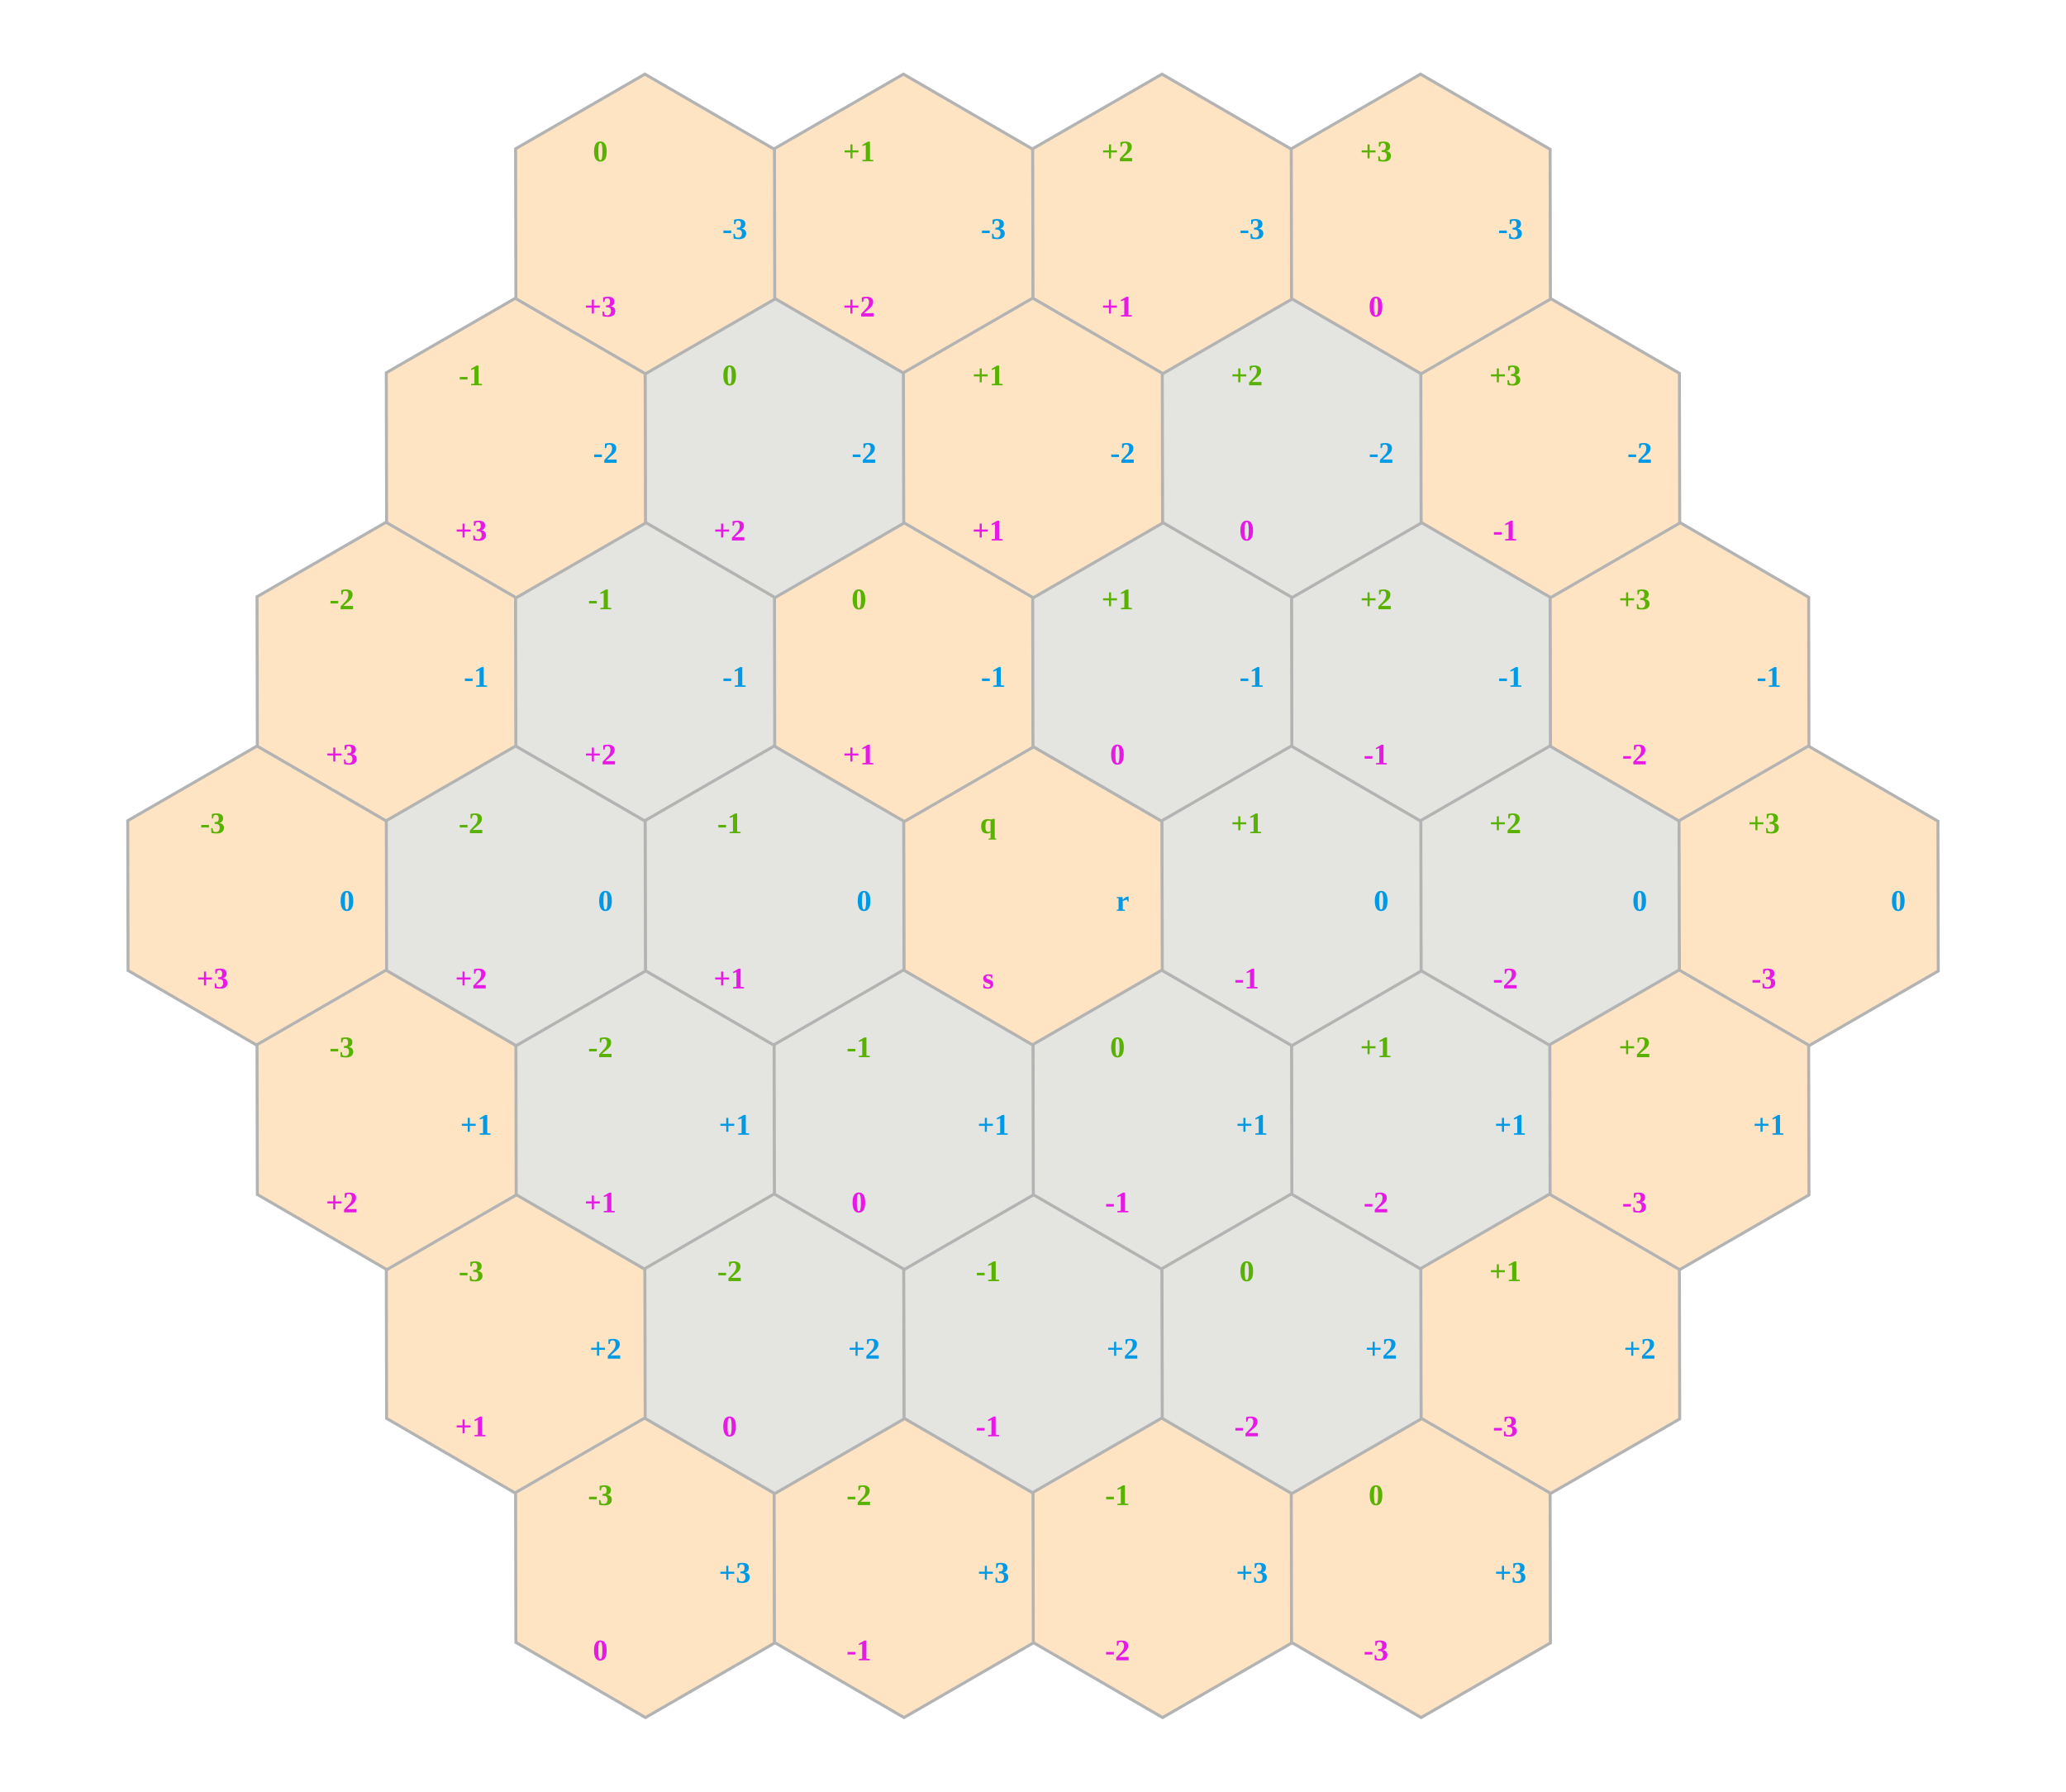
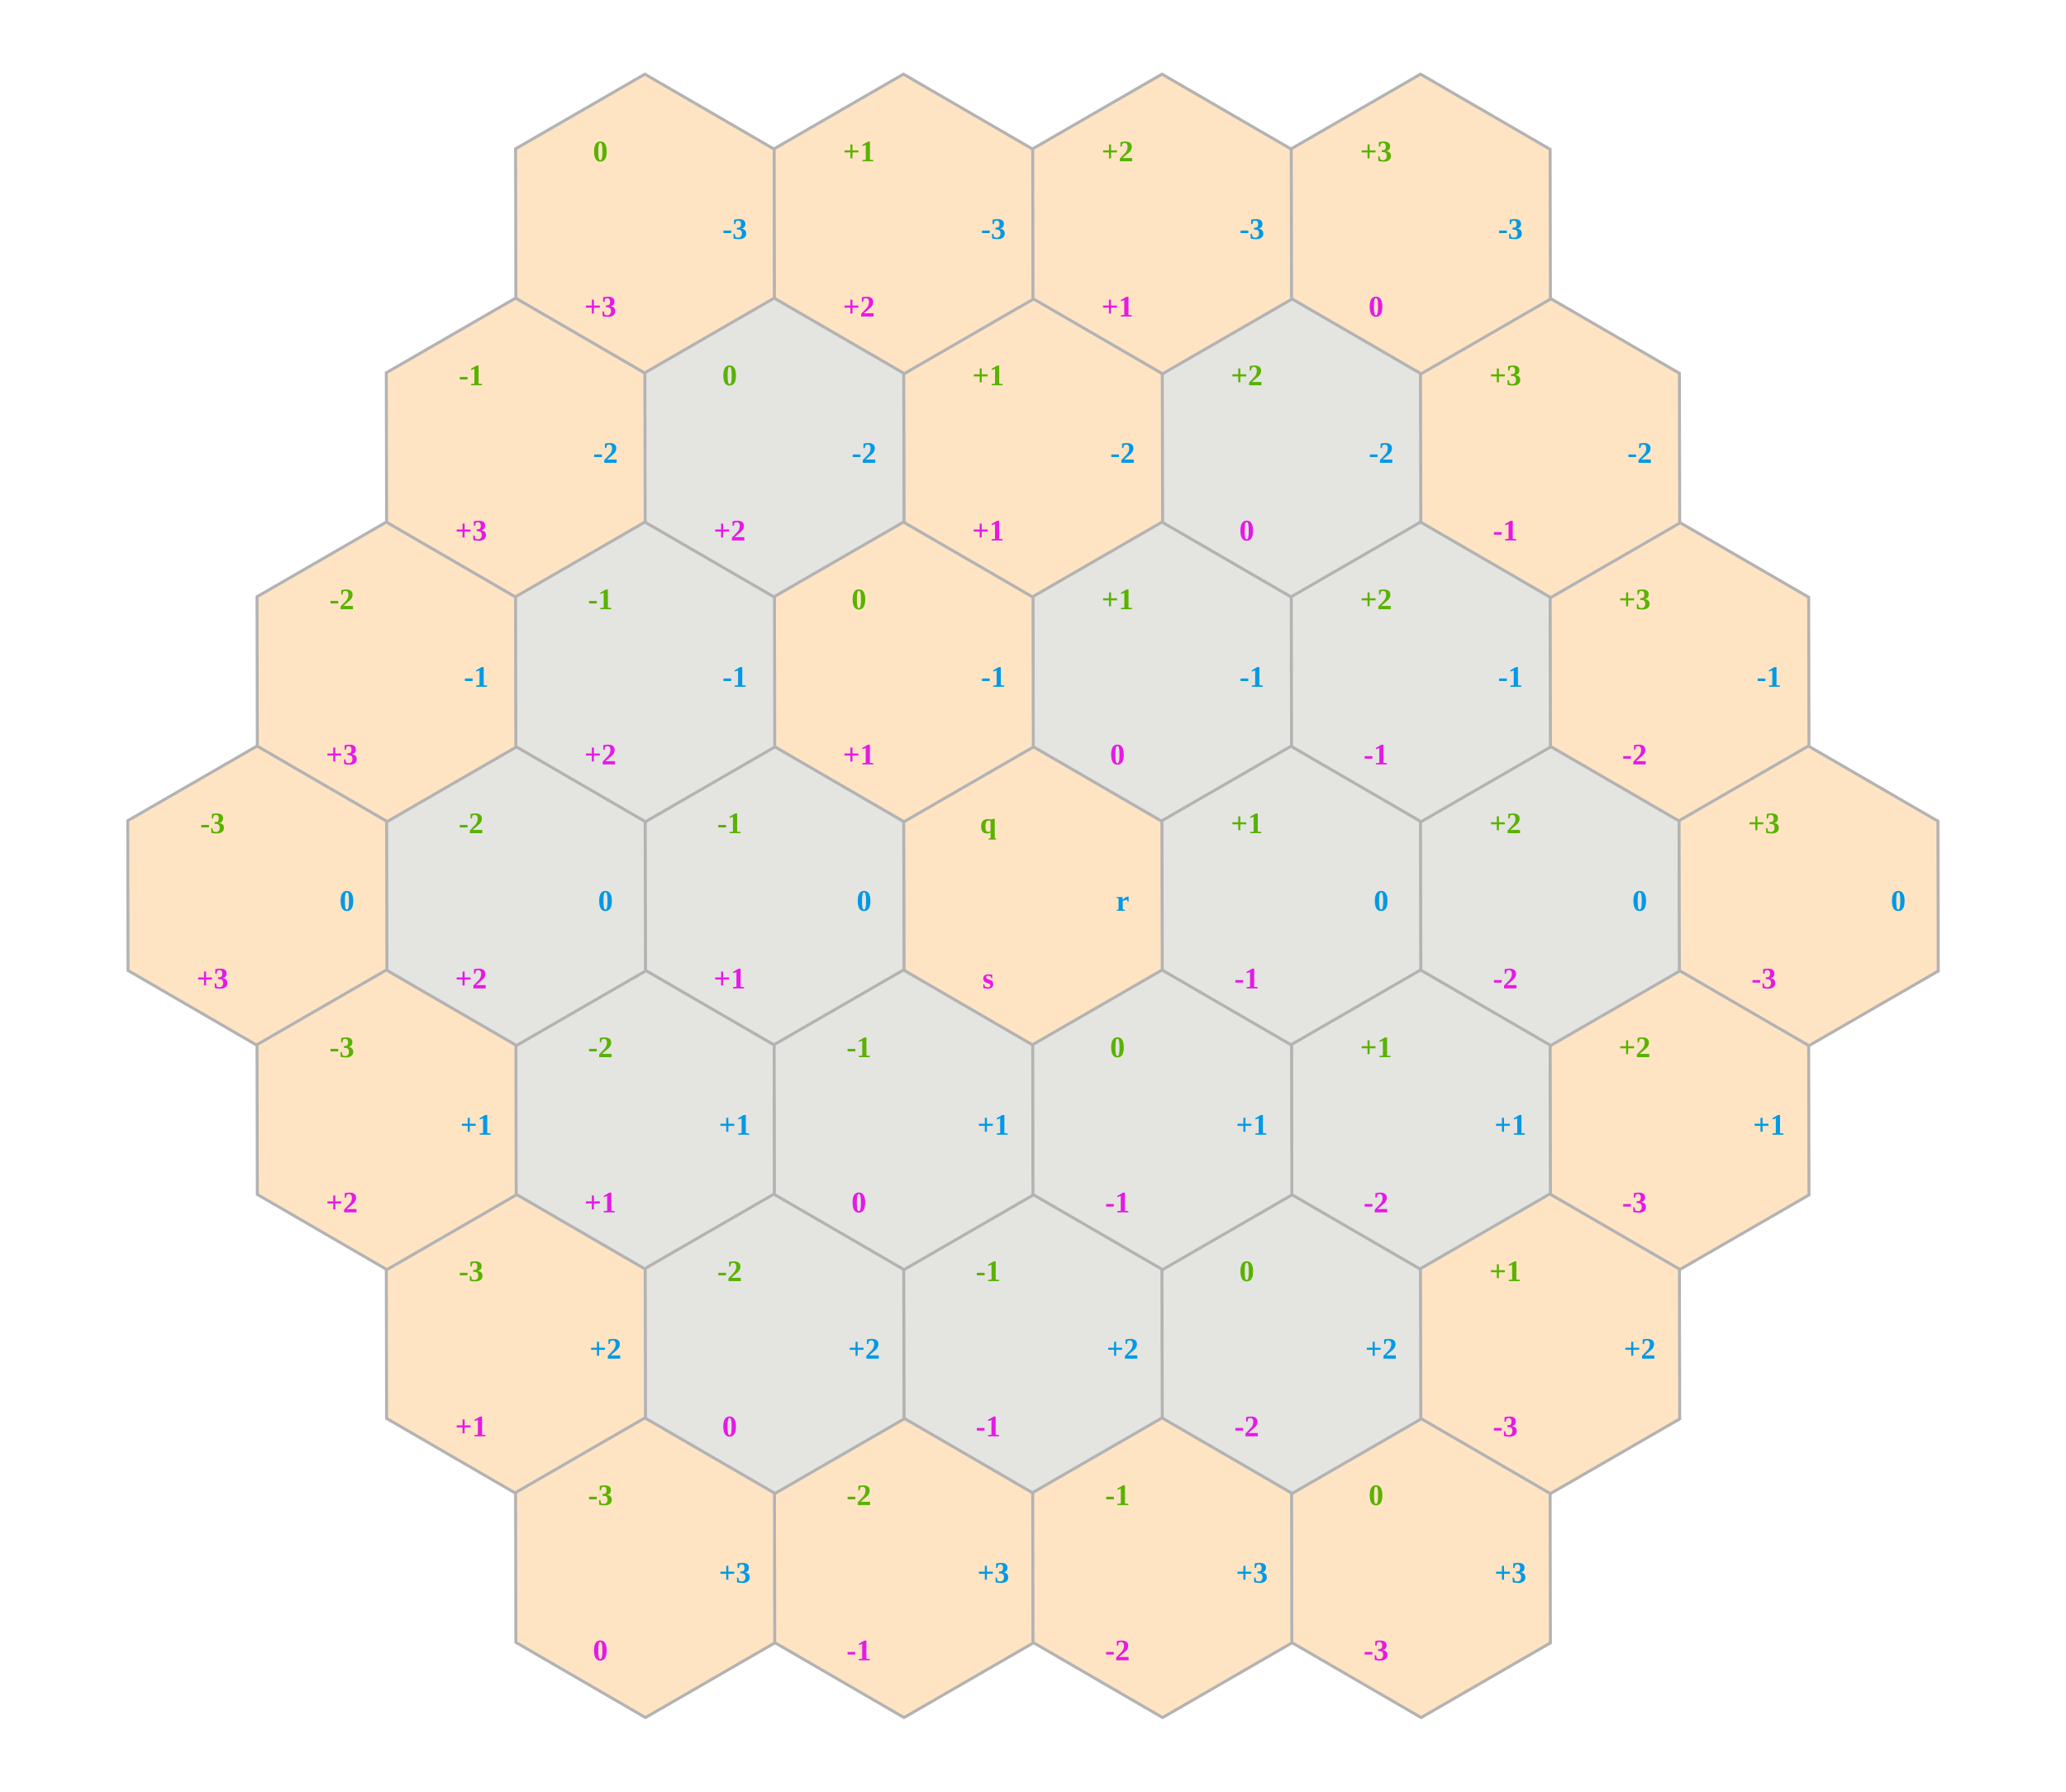
<svg xmlns="http://www.w3.org/2000/svg" version="1.1" viewBox="-692 -600 1384 1200" width="1384" height="1200" preserveAspectRatio="xMidYMin meet">
  <style>
    svg {
        stroke-width: 2px;
        stroke: #b3b3b3ff;
        fill: #e4e4e1ff;
        background-color: #ffffffff;
    }
    text {
        font-weight: bold;
        stroke: none;
        fill: black;
        text-anchor: middle;
        font-size: 20px;
    }
    .q {
        fill: #59b201ff;
    }
    .r {
        fill: #0099e5ff;
    }
    .s {
        fill: #e619e5ff;
    }
    .style-1 {
        fill: #ffe4c4ff;
    }
</style>
-   <g class="style-1" transform="translate(433.0127,-150),rotate(-30)">
-     <polygon points="100,0 50,-87 -50,-87 -100,-0 -50,87 50,87">
-     </polygon>
-     <text transform="rotate(-90) translate(60, 0) rotate(90) rotate(30) translate(0,10)" class="q">+3</text>
-     <text transform="rotate(-90) translate(-30, 52) rotate(90) rotate(30) translate(0,10)" class="r">-1</text>
-     <text transform="rotate(-90) translate(-30, -52) rotate(90) rotate(30) translate(0,10)" class="s">-2</text>
-   </g>
-   <g class="style-1" transform="translate(-433.0127,-150),rotate(-30)">
-     <polygon points="100,0 50,-87 -50,-87 -100,-0 -50,87 50,87">
-     </polygon>
-     <text transform="rotate(-90) translate(60, 0) rotate(90) rotate(30) translate(0,10)" class="q">-2</text>
-     <text transform="rotate(-90) translate(-30, 52) rotate(90) rotate(30) translate(0,10)" class="r">-1</text>
-     <text transform="rotate(-90) translate(-30, -52) rotate(90) rotate(30) translate(0,10)" class="s">+3</text>
-   </g>
-   <g class="style-1" transform="translate(-346.4102,300),rotate(-30)">
-     <polygon points="100,0 50,-87 -50,-87 -100,-0 -50,87 50,87">
-     </polygon>
-     <text transform="rotate(-90) translate(60, 0) rotate(90) rotate(30) translate(0,10)" class="q">-3</text>
-     <text transform="rotate(-90) translate(-30, 52) rotate(90) rotate(30) translate(0,10)" class="r">+2</text>
-     <text transform="rotate(-90) translate(-30, -52) rotate(90) rotate(30) translate(0,10)" class="s">+1</text>
-   </g>
-   <g transform="translate(0,300),rotate(-30)">
-     <polygon points="100,0 50,-87 -50,-87 -100,-0 -50,87 50,87">
-     </polygon>
-     <text transform="rotate(-90) translate(60, 0) rotate(90) rotate(30) translate(0,10)" class="q">-1</text>
-     <text transform="rotate(-90) translate(-30, 52) rotate(90) rotate(30) translate(0,10)" class="r">+2</text>
-     <text transform="rotate(-90) translate(-30, -52) rotate(90) rotate(30) translate(0,10)" class="s">-1</text>
-   </g>
-   <g class="style-1" transform="translate(346.4102,-300),rotate(-30)">
-     <polygon points="100,0 50,-87 -50,-87 -100,-0 -50,87 50,87">
-     </polygon>
-     <text transform="rotate(-90) translate(60, 0) rotate(90) rotate(30) translate(0,10)" class="q">+3</text>
-     <text transform="rotate(-90) translate(-30, 52) rotate(90) rotate(30) translate(0,10)" class="r">-2</text>
-     <text transform="rotate(-90) translate(-30, -52) rotate(90) rotate(30) translate(0,10)" class="s">-1</text>
+   <g transform="translate(173.2051,-300),rotate(-30)">
+     <polygon points="100,0 50,-87 -50,-87 -100,-0 -50,87 50,87">
+     </polygon>
+     <text transform="rotate(-90) translate(60, 0) rotate(90) rotate(30) translate(0,10)" class="q">+2</text>
+     <text transform="rotate(-90) translate(-30, 52) rotate(90) rotate(30) translate(0,10)" class="r">-2</text>
+     <text transform="rotate(-90) translate(-30, -52) rotate(90) rotate(30) translate(0,10)" class="s">0</text>
+   </g>
+   <g class="style-1" transform="translate(259.8076,450),rotate(-30)">
+     <polygon points="100,0 50,-87 -50,-87 -100,-0 -50,87 50,87">
+     </polygon>
+     <text transform="rotate(-90) translate(60, 0) rotate(90) rotate(30) translate(0,10)" class="q">0</text>
+     <text transform="rotate(-90) translate(-30, 52) rotate(90) rotate(30) translate(0,10)" class="r">+3</text>
+     <text transform="rotate(-90) translate(-30, -52) rotate(90) rotate(30) translate(0,10)" class="s">-3</text>
  </g>
  <g class="style-1" transform="translate(0,0),rotate(-30)">
    <polygon points="100,0 50,-87 -50,-87 -100,-0 -50,87 50,87">
    </polygon>
    <text transform="rotate(-90) translate(60, 0) rotate(90) rotate(30) translate(0,10)" class="q">q</text>
    <text transform="rotate(-90) translate(-30, 52) rotate(90) rotate(30) translate(0,10)" class="r">r</text>
    <text transform="rotate(-90) translate(-30, -52) rotate(90) rotate(30) translate(0,10)" class="s">s</text>
  </g>
+   <g class="style-1" transform="translate(433.0127,150),rotate(-30)">
+     <polygon points="100,0 50,-87 -50,-87 -100,-0 -50,87 50,87">
+     </polygon>
+     <text transform="rotate(-90) translate(60, 0) rotate(90) rotate(30) translate(0,10)" class="q">+2</text>
+     <text transform="rotate(-90) translate(-30, 52) rotate(90) rotate(30) translate(0,10)" class="r">+1</text>
+     <text transform="rotate(-90) translate(-30, -52) rotate(90) rotate(30) translate(0,10)" class="s">-3</text>
+   </g>
+   <g class="style-1" transform="translate(0,-300),rotate(-30)">
+     <polygon points="100,0 50,-87 -50,-87 -100,-0 -50,87 50,87">
+     </polygon>
+     <text transform="rotate(-90) translate(60, 0) rotate(90) rotate(30) translate(0,10)" class="q">+1</text>
+     <text transform="rotate(-90) translate(-30, 52) rotate(90) rotate(30) translate(0,10)" class="r">-2</text>
+     <text transform="rotate(-90) translate(-30, -52) rotate(90) rotate(30) translate(0,10)" class="s">+1</text>
+   </g>
+   <g class="style-1" transform="translate(-259.8076,-450),rotate(-30)">
+     <polygon points="100,0 50,-87 -50,-87 -100,-0 -50,87 50,87">
+     </polygon>
+     <text transform="rotate(-90) translate(60, 0) rotate(90) rotate(30) translate(0,10)" class="q">0</text>
+     <text transform="rotate(-90) translate(-30, 52) rotate(90) rotate(30) translate(0,10)" class="r">-3</text>
+     <text transform="rotate(-90) translate(-30, -52) rotate(90) rotate(30) translate(0,10)" class="s">+3</text>
+   </g>
  <g class="style-1" transform="translate(-86.60254,-450),rotate(-30)">
    <polygon points="100,0 50,-87 -50,-87 -100,-0 -50,87 50,87">
    </polygon>
    <text transform="rotate(-90) translate(60, 0) rotate(90) rotate(30) translate(0,10)" class="q">+1</text>
    <text transform="rotate(-90) translate(-30, 52) rotate(90) rotate(30) translate(0,10)" class="r">-3</text>
    <text transform="rotate(-90) translate(-30, -52) rotate(90) rotate(30) translate(0,10)" class="s">+2</text>
  </g>
+   <g transform="translate(-173.2051,0),rotate(-30)">
+     <polygon points="100,0 50,-87 -50,-87 -100,-0 -50,87 50,87">
+     </polygon>
+     <text transform="rotate(-90) translate(60, 0) rotate(90) rotate(30) translate(0,10)" class="q">-1</text>
+     <text transform="rotate(-90) translate(-30, 52) rotate(90) rotate(30) translate(0,10)" class="r">0</text>
+     <text transform="rotate(-90) translate(-30, -52) rotate(90) rotate(30) translate(0,10)" class="s">+1</text>
+   </g>
+   <g class="style-1" transform="translate(86.60254,-450),rotate(-30)">
+     <polygon points="100,0 50,-87 -50,-87 -100,-0 -50,87 50,87">
+     </polygon>
+     <text transform="rotate(-90) translate(60, 0) rotate(90) rotate(30) translate(0,10)" class="q">+2</text>
+     <text transform="rotate(-90) translate(-30, 52) rotate(90) rotate(30) translate(0,10)" class="r">-3</text>
+     <text transform="rotate(-90) translate(-30, -52) rotate(90) rotate(30) translate(0,10)" class="s">+1</text>
+   </g>
+   <g transform="translate(86.60254,-150),rotate(-30)">
+     <polygon points="100,0 50,-87 -50,-87 -100,-0 -50,87 50,87">
+     </polygon>
+     <text transform="rotate(-90) translate(60, 0) rotate(90) rotate(30) translate(0,10)" class="q">+1</text>
+     <text transform="rotate(-90) translate(-30, 52) rotate(90) rotate(30) translate(0,10)" class="r">-1</text>
+     <text transform="rotate(-90) translate(-30, -52) rotate(90) rotate(30) translate(0,10)" class="s">0</text>
+   </g>
+   <g class="style-1" transform="translate(433.0127,-150),rotate(-30)">
+     <polygon points="100,0 50,-87 -50,-87 -100,-0 -50,87 50,87">
+     </polygon>
+     <text transform="rotate(-90) translate(60, 0) rotate(90) rotate(30) translate(0,10)" class="q">+3</text>
+     <text transform="rotate(-90) translate(-30, 52) rotate(90) rotate(30) translate(0,10)" class="r">-1</text>
+     <text transform="rotate(-90) translate(-30, -52) rotate(90) rotate(30) translate(0,10)" class="s">-2</text>
+   </g>
+   <g transform="translate(173.2051,0),rotate(-30)">
+     <polygon points="100,0 50,-87 -50,-87 -100,-0 -50,87 50,87">
+     </polygon>
+     <text transform="rotate(-90) translate(60, 0) rotate(90) rotate(30) translate(0,10)" class="q">+1</text>
+     <text transform="rotate(-90) translate(-30, 52) rotate(90) rotate(30) translate(0,10)" class="r">0</text>
+     <text transform="rotate(-90) translate(-30, -52) rotate(90) rotate(30) translate(0,10)" class="s">-1</text>
+   </g>
+   <g transform="translate(-259.8076,150),rotate(-30)">
+     <polygon points="100,0 50,-87 -50,-87 -100,-0 -50,87 50,87">
+     </polygon>
+     <text transform="rotate(-90) translate(60, 0) rotate(90) rotate(30) translate(0,10)" class="q">-2</text>
+     <text transform="rotate(-90) translate(-30, 52) rotate(90) rotate(30) translate(0,10)" class="r">+1</text>
+     <text transform="rotate(-90) translate(-30, -52) rotate(90) rotate(30) translate(0,10)" class="s">+1</text>
+   </g>
+   <g transform="translate(0,300),rotate(-30)">
+     <polygon points="100,0 50,-87 -50,-87 -100,-0 -50,87 50,87">
+     </polygon>
+     <text transform="rotate(-90) translate(60, 0) rotate(90) rotate(30) translate(0,10)" class="q">-1</text>
+     <text transform="rotate(-90) translate(-30, 52) rotate(90) rotate(30) translate(0,10)" class="r">+2</text>
+     <text transform="rotate(-90) translate(-30, -52) rotate(90) rotate(30) translate(0,10)" class="s">-1</text>
+   </g>
+   <g class="style-1" transform="translate(346.4102,-300),rotate(-30)">
+     <polygon points="100,0 50,-87 -50,-87 -100,-0 -50,87 50,87">
+     </polygon>
+     <text transform="rotate(-90) translate(60, 0) rotate(90) rotate(30) translate(0,10)" class="q">+3</text>
+     <text transform="rotate(-90) translate(-30, 52) rotate(90) rotate(30) translate(0,10)" class="r">-2</text>
+     <text transform="rotate(-90) translate(-30, -52) rotate(90) rotate(30) translate(0,10)" class="s">-1</text>
+   </g>
+   <g class="style-1" transform="translate(-346.4102,-300),rotate(-30)">
+     <polygon points="100,0 50,-87 -50,-87 -100,-0 -50,87 50,87">
+     </polygon>
+     <text transform="rotate(-90) translate(60, 0) rotate(90) rotate(30) translate(0,10)" class="q">-1</text>
+     <text transform="rotate(-90) translate(-30, 52) rotate(90) rotate(30) translate(0,10)" class="r">-2</text>
+     <text transform="rotate(-90) translate(-30, -52) rotate(90) rotate(30) translate(0,10)" class="s">+3</text>
+   </g>
+   <g class="style-1" transform="translate(-86.60254,450),rotate(-30)">
+     <polygon points="100,0 50,-87 -50,-87 -100,-0 -50,87 50,87">
+     </polygon>
+     <text transform="rotate(-90) translate(60, 0) rotate(90) rotate(30) translate(0,10)" class="q">-2</text>
+     <text transform="rotate(-90) translate(-30, 52) rotate(90) rotate(30) translate(0,10)" class="r">+3</text>
+     <text transform="rotate(-90) translate(-30, -52) rotate(90) rotate(30) translate(0,10)" class="s">-1</text>
+   </g>
+   <g transform="translate(346.4102,0),rotate(-30)">
+     <polygon points="100,0 50,-87 -50,-87 -100,-0 -50,87 50,87">
+     </polygon>
+     <text transform="rotate(-90) translate(60, 0) rotate(90) rotate(30) translate(0,10)" class="q">+2</text>
+     <text transform="rotate(-90) translate(-30, 52) rotate(90) rotate(30) translate(0,10)" class="r">0</text>
+     <text transform="rotate(-90) translate(-30, -52) rotate(90) rotate(30) translate(0,10)" class="s">-2</text>
+   </g>
+   <g transform="translate(-346.4102,0),rotate(-30)">
+     <polygon points="100,0 50,-87 -50,-87 -100,-0 -50,87 50,87">
+     </polygon>
+     <text transform="rotate(-90) translate(60, 0) rotate(90) rotate(30) translate(0,10)" class="q">-2</text>
+     <text transform="rotate(-90) translate(-30, 52) rotate(90) rotate(30) translate(0,10)" class="r">0</text>
+     <text transform="rotate(-90) translate(-30, -52) rotate(90) rotate(30) translate(0,10)" class="s">+2</text>
+   </g>
+   <g transform="translate(-173.2051,300),rotate(-30)">
+     <polygon points="100,0 50,-87 -50,-87 -100,-0 -50,87 50,87">
+     </polygon>
+     <text transform="rotate(-90) translate(60, 0) rotate(90) rotate(30) translate(0,10)" class="q">-2</text>
+     <text transform="rotate(-90) translate(-30, 52) rotate(90) rotate(30) translate(0,10)" class="r">+2</text>
+     <text transform="rotate(-90) translate(-30, -52) rotate(90) rotate(30) translate(0,10)" class="s">0</text>
+   </g>
+   <g transform="translate(173.2051,300),rotate(-30)">
+     <polygon points="100,0 50,-87 -50,-87 -100,-0 -50,87 50,87">
+     </polygon>
+     <text transform="rotate(-90) translate(60, 0) rotate(90) rotate(30) translate(0,10)" class="q">0</text>
+     <text transform="rotate(-90) translate(-30, 52) rotate(90) rotate(30) translate(0,10)" class="r">+2</text>
+     <text transform="rotate(-90) translate(-30, -52) rotate(90) rotate(30) translate(0,10)" class="s">-2</text>
+   </g>
+   <g class="style-1" transform="translate(-346.4102,300),rotate(-30)">
+     <polygon points="100,0 50,-87 -50,-87 -100,-0 -50,87 50,87">
+     </polygon>
+     <text transform="rotate(-90) translate(60, 0) rotate(90) rotate(30) translate(0,10)" class="q">-3</text>
+     <text transform="rotate(-90) translate(-30, 52) rotate(90) rotate(30) translate(0,10)" class="r">+2</text>
+     <text transform="rotate(-90) translate(-30, -52) rotate(90) rotate(30) translate(0,10)" class="s">+1</text>
+   </g>
+   <g transform="translate(-173.2051,-300),rotate(-30)">
+     <polygon points="100,0 50,-87 -50,-87 -100,-0 -50,87 50,87">
+     </polygon>
+     <text transform="rotate(-90) translate(60, 0) rotate(90) rotate(30) translate(0,10)" class="q">0</text>
+     <text transform="rotate(-90) translate(-30, 52) rotate(90) rotate(30) translate(0,10)" class="r">-2</text>
+     <text transform="rotate(-90) translate(-30, -52) rotate(90) rotate(30) translate(0,10)" class="s">+2</text>
+   </g>
+   <g transform="translate(259.8076,150),rotate(-30)">
+     <polygon points="100,0 50,-87 -50,-87 -100,-0 -50,87 50,87">
+     </polygon>
+     <text transform="rotate(-90) translate(60, 0) rotate(90) rotate(30) translate(0,10)" class="q">+1</text>
+     <text transform="rotate(-90) translate(-30, 52) rotate(90) rotate(30) translate(0,10)" class="r">+1</text>
+     <text transform="rotate(-90) translate(-30, -52) rotate(90) rotate(30) translate(0,10)" class="s">-2</text>
+   </g>
+   <g class="style-1" transform="translate(-433.0127,-150),rotate(-30)">
+     <polygon points="100,0 50,-87 -50,-87 -100,-0 -50,87 50,87">
+     </polygon>
+     <text transform="rotate(-90) translate(60, 0) rotate(90) rotate(30) translate(0,10)" class="q">-2</text>
+     <text transform="rotate(-90) translate(-30, 52) rotate(90) rotate(30) translate(0,10)" class="r">-1</text>
+     <text transform="rotate(-90) translate(-30, -52) rotate(90) rotate(30) translate(0,10)" class="s">+3</text>
+   </g>
+   <g transform="translate(-86.60254,150),rotate(-30)">
+     <polygon points="100,0 50,-87 -50,-87 -100,-0 -50,87 50,87">
+     </polygon>
+     <text transform="rotate(-90) translate(60, 0) rotate(90) rotate(30) translate(0,10)" class="q">-1</text>
+     <text transform="rotate(-90) translate(-30, 52) rotate(90) rotate(30) translate(0,10)" class="r">+1</text>
+     <text transform="rotate(-90) translate(-30, -52) rotate(90) rotate(30) translate(0,10)" class="s">0</text>
+   </g>
+   <g transform="translate(259.8076,-150),rotate(-30)">
+     <polygon points="100,0 50,-87 -50,-87 -100,-0 -50,87 50,87">
+     </polygon>
+     <text transform="rotate(-90) translate(60, 0) rotate(90) rotate(30) translate(0,10)" class="q">+2</text>
+     <text transform="rotate(-90) translate(-30, 52) rotate(90) rotate(30) translate(0,10)" class="r">-1</text>
+     <text transform="rotate(-90) translate(-30, -52) rotate(90) rotate(30) translate(0,10)" class="s">-1</text>
+   </g>
+   <g class="style-1" transform="translate(-259.8076,450),rotate(-30)">
+     <polygon points="100,0 50,-87 -50,-87 -100,-0 -50,87 50,87">
+     </polygon>
+     <text transform="rotate(-90) translate(60, 0) rotate(90) rotate(30) translate(0,10)" class="q">-3</text>
+     <text transform="rotate(-90) translate(-30, 52) rotate(90) rotate(30) translate(0,10)" class="r">+3</text>
+     <text transform="rotate(-90) translate(-30, -52) rotate(90) rotate(30) translate(0,10)" class="s">0</text>
+   </g>
+   <g class="style-1" transform="translate(-519.6152,0),rotate(-30)">
+     <polygon points="100,0 50,-87 -50,-87 -100,-0 -50,87 50,87">
+     </polygon>
+     <text transform="rotate(-90) translate(60, 0) rotate(90) rotate(30) translate(0,10)" class="q">-3</text>
+     <text transform="rotate(-90) translate(-30, 52) rotate(90) rotate(30) translate(0,10)" class="r">0</text>
+     <text transform="rotate(-90) translate(-30, -52) rotate(90) rotate(30) translate(0,10)" class="s">+3</text>
+   </g>
+   <g transform="translate(86.60254,150),rotate(-30)">
+     <polygon points="100,0 50,-87 -50,-87 -100,-0 -50,87 50,87">
+     </polygon>
+     <text transform="rotate(-90) translate(60, 0) rotate(90) rotate(30) translate(0,10)" class="q">0</text>
+     <text transform="rotate(-90) translate(-30, 52) rotate(90) rotate(30) translate(0,10)" class="r">+1</text>
+     <text transform="rotate(-90) translate(-30, -52) rotate(90) rotate(30) translate(0,10)" class="s">-1</text>
+   </g>
+   <g class="style-1" transform="translate(86.60254,450),rotate(-30)">
+     <polygon points="100,0 50,-87 -50,-87 -100,-0 -50,87 50,87">
+     </polygon>
+     <text transform="rotate(-90) translate(60, 0) rotate(90) rotate(30) translate(0,10)" class="q">-1</text>
+     <text transform="rotate(-90) translate(-30, 52) rotate(90) rotate(30) translate(0,10)" class="r">+3</text>
+     <text transform="rotate(-90) translate(-30, -52) rotate(90) rotate(30) translate(0,10)" class="s">-2</text>
+   </g>
+   <g class="style-1" transform="translate(259.8076,-450),rotate(-30)">
+     <polygon points="100,0 50,-87 -50,-87 -100,-0 -50,87 50,87">
+     </polygon>
+     <text transform="rotate(-90) translate(60, 0) rotate(90) rotate(30) translate(0,10)" class="q">+3</text>
+     <text transform="rotate(-90) translate(-30, 52) rotate(90) rotate(30) translate(0,10)" class="r">-3</text>
+     <text transform="rotate(-90) translate(-30, -52) rotate(90) rotate(30) translate(0,10)" class="s">0</text>
+   </g>
+   <g class="style-1" transform="translate(519.6152,0),rotate(-30)">
+     <polygon points="100,0 50,-87 -50,-87 -100,-0 -50,87 50,87">
+     </polygon>
+     <text transform="rotate(-90) translate(60, 0) rotate(90) rotate(30) translate(0,10)" class="q">+3</text>
+     <text transform="rotate(-90) translate(-30, 52) rotate(90) rotate(30) translate(0,10)" class="r">0</text>
+     <text transform="rotate(-90) translate(-30, -52) rotate(90) rotate(30) translate(0,10)" class="s">-3</text>
+   </g>
+   <g class="style-1" transform="translate(346.4102,300),rotate(-30)">
+     <polygon points="100,0 50,-87 -50,-87 -100,-0 -50,87 50,87">
+     </polygon>
+     <text transform="rotate(-90) translate(60, 0) rotate(90) rotate(30) translate(0,10)" class="q">+1</text>
+     <text transform="rotate(-90) translate(-30, 52) rotate(90) rotate(30) translate(0,10)" class="r">+2</text>
+     <text transform="rotate(-90) translate(-30, -52) rotate(90) rotate(30) translate(0,10)" class="s">-3</text>
+   </g>
  <g class="style-1" transform="translate(-86.60254,-150),rotate(-30)">
    <polygon points="100,0 50,-87 -50,-87 -100,-0 -50,87 50,87">
    </polygon>
    <text transform="rotate(-90) translate(60, 0) rotate(90) rotate(30) translate(0,10)" class="q">0</text>
    <text transform="rotate(-90) translate(-30, 52) rotate(90) rotate(30) translate(0,10)" class="r">-1</text>
    <text transform="rotate(-90) translate(-30, -52) rotate(90) rotate(30) translate(0,10)" class="s">+1</text>
  </g>
-   <g transform="translate(-173.2051,-300),rotate(-30)">
-     <polygon points="100,0 50,-87 -50,-87 -100,-0 -50,87 50,87">
-     </polygon>
-     <text transform="rotate(-90) translate(60, 0) rotate(90) rotate(30) translate(0,10)" class="q">0</text>
-     <text transform="rotate(-90) translate(-30, 52) rotate(90) rotate(30) translate(0,10)" class="r">-2</text>
-     <text transform="rotate(-90) translate(-30, -52) rotate(90) rotate(30) translate(0,10)" class="s">+2</text>
-   </g>
-   <g transform="translate(259.8076,150),rotate(-30)">
-     <polygon points="100,0 50,-87 -50,-87 -100,-0 -50,87 50,87">
-     </polygon>
-     <text transform="rotate(-90) translate(60, 0) rotate(90) rotate(30) translate(0,10)" class="q">+1</text>
-     <text transform="rotate(-90) translate(-30, 52) rotate(90) rotate(30) translate(0,10)" class="r">+1</text>
-     <text transform="rotate(-90) translate(-30, -52) rotate(90) rotate(30) translate(0,10)" class="s">-2</text>
+   <g class="style-1" transform="translate(-433.0127,150),rotate(-30)">
+     <polygon points="100,0 50,-87 -50,-87 -100,-0 -50,87 50,87">
+     </polygon>
+     <text transform="rotate(-90) translate(60, 0) rotate(90) rotate(30) translate(0,10)" class="q">-3</text>
+     <text transform="rotate(-90) translate(-30, 52) rotate(90) rotate(30) translate(0,10)" class="r">+1</text>
+     <text transform="rotate(-90) translate(-30, -52) rotate(90) rotate(30) translate(0,10)" class="s">+2</text>
  </g>
  <g transform="translate(-259.8076,-150),rotate(-30)">
    <polygon points="100,0 50,-87 -50,-87 -100,-0 -50,87 50,87">
    </polygon>
    <text transform="rotate(-90) translate(60, 0) rotate(90) rotate(30) translate(0,10)" class="q">-1</text>
    <text transform="rotate(-90) translate(-30, 52) rotate(90) rotate(30) translate(0,10)" class="r">-1</text>
    <text transform="rotate(-90) translate(-30, -52) rotate(90) rotate(30) translate(0,10)" class="s">+2</text>
  </g>
-   <g class="style-1" transform="translate(346.4102,300),rotate(-30)">
-     <polygon points="100,0 50,-87 -50,-87 -100,-0 -50,87 50,87">
-     </polygon>
-     <text transform="rotate(-90) translate(60, 0) rotate(90) rotate(30) translate(0,10)" class="q">+1</text>
-     <text transform="rotate(-90) translate(-30, 52) rotate(90) rotate(30) translate(0,10)" class="r">+2</text>
-     <text transform="rotate(-90) translate(-30, -52) rotate(90) rotate(30) translate(0,10)" class="s">-3</text>
-   </g>
-   <g transform="translate(259.8076,-150),rotate(-30)">
-     <polygon points="100,0 50,-87 -50,-87 -100,-0 -50,87 50,87">
-     </polygon>
-     <text transform="rotate(-90) translate(60, 0) rotate(90) rotate(30) translate(0,10)" class="q">+2</text>
-     <text transform="rotate(-90) translate(-30, 52) rotate(90) rotate(30) translate(0,10)" class="r">-1</text>
-     <text transform="rotate(-90) translate(-30, -52) rotate(90) rotate(30) translate(0,10)" class="s">-1</text>
-   </g>
-   <g class="style-1" transform="translate(-519.6152,0),rotate(-30)">
-     <polygon points="100,0 50,-87 -50,-87 -100,-0 -50,87 50,87">
-     </polygon>
-     <text transform="rotate(-90) translate(60, 0) rotate(90) rotate(30) translate(0,10)" class="q">-3</text>
-     <text transform="rotate(-90) translate(-30, 52) rotate(90) rotate(30) translate(0,10)" class="r">0</text>
-     <text transform="rotate(-90) translate(-30, -52) rotate(90) rotate(30) translate(0,10)" class="s">+3</text>
-   </g>
-   <g transform="translate(-259.8076,150),rotate(-30)">
-     <polygon points="100,0 50,-87 -50,-87 -100,-0 -50,87 50,87">
-     </polygon>
-     <text transform="rotate(-90) translate(60, 0) rotate(90) rotate(30) translate(0,10)" class="q">-2</text>
-     <text transform="rotate(-90) translate(-30, 52) rotate(90) rotate(30) translate(0,10)" class="r">+1</text>
-     <text transform="rotate(-90) translate(-30, -52) rotate(90) rotate(30) translate(0,10)" class="s">+1</text>
-   </g>
-   <g class="style-1" transform="translate(86.60254,450),rotate(-30)">
-     <polygon points="100,0 50,-87 -50,-87 -100,-0 -50,87 50,87">
-     </polygon>
-     <text transform="rotate(-90) translate(60, 0) rotate(90) rotate(30) translate(0,10)" class="q">-1</text>
-     <text transform="rotate(-90) translate(-30, 52) rotate(90) rotate(30) translate(0,10)" class="r">+3</text>
-     <text transform="rotate(-90) translate(-30, -52) rotate(90) rotate(30) translate(0,10)" class="s">-2</text>
-   </g>
-   <g transform="translate(173.2051,-300),rotate(-30)">
-     <polygon points="100,0 50,-87 -50,-87 -100,-0 -50,87 50,87">
-     </polygon>
-     <text transform="rotate(-90) translate(60, 0) rotate(90) rotate(30) translate(0,10)" class="q">+2</text>
-     <text transform="rotate(-90) translate(-30, 52) rotate(90) rotate(30) translate(0,10)" class="r">-2</text>
-     <text transform="rotate(-90) translate(-30, -52) rotate(90) rotate(30) translate(0,10)" class="s">0</text>
-   </g>
-   <g class="style-1" transform="translate(259.8076,450),rotate(-30)">
-     <polygon points="100,0 50,-87 -50,-87 -100,-0 -50,87 50,87">
-     </polygon>
-     <text transform="rotate(-90) translate(60, 0) rotate(90) rotate(30) translate(0,10)" class="q">0</text>
-     <text transform="rotate(-90) translate(-30, 52) rotate(90) rotate(30) translate(0,10)" class="r">+3</text>
-     <text transform="rotate(-90) translate(-30, -52) rotate(90) rotate(30) translate(0,10)" class="s">-3</text>
-   </g>
-   <g transform="translate(-173.2051,0),rotate(-30)">
-     <polygon points="100,0 50,-87 -50,-87 -100,-0 -50,87 50,87">
-     </polygon>
-     <text transform="rotate(-90) translate(60, 0) rotate(90) rotate(30) translate(0,10)" class="q">-1</text>
-     <text transform="rotate(-90) translate(-30, 52) rotate(90) rotate(30) translate(0,10)" class="r">0</text>
-     <text transform="rotate(-90) translate(-30, -52) rotate(90) rotate(30) translate(0,10)" class="s">+1</text>
-   </g>
-   <g class="style-1" transform="translate(-259.8076,450),rotate(-30)">
-     <polygon points="100,0 50,-87 -50,-87 -100,-0 -50,87 50,87">
-     </polygon>
-     <text transform="rotate(-90) translate(60, 0) rotate(90) rotate(30) translate(0,10)" class="q">-3</text>
-     <text transform="rotate(-90) translate(-30, 52) rotate(90) rotate(30) translate(0,10)" class="r">+3</text>
-     <text transform="rotate(-90) translate(-30, -52) rotate(90) rotate(30) translate(0,10)" class="s">0</text>
-   </g>
-   <g transform="translate(86.60254,-150),rotate(-30)">
-     <polygon points="100,0 50,-87 -50,-87 -100,-0 -50,87 50,87">
-     </polygon>
-     <text transform="rotate(-90) translate(60, 0) rotate(90) rotate(30) translate(0,10)" class="q">+1</text>
-     <text transform="rotate(-90) translate(-30, 52) rotate(90) rotate(30) translate(0,10)" class="r">-1</text>
-     <text transform="rotate(-90) translate(-30, -52) rotate(90) rotate(30) translate(0,10)" class="s">0</text>
-   </g>
-   <g class="style-1" transform="translate(-346.4102,-300),rotate(-30)">
-     <polygon points="100,0 50,-87 -50,-87 -100,-0 -50,87 50,87">
-     </polygon>
-     <text transform="rotate(-90) translate(60, 0) rotate(90) rotate(30) translate(0,10)" class="q">-1</text>
-     <text transform="rotate(-90) translate(-30, 52) rotate(90) rotate(30) translate(0,10)" class="r">-2</text>
-     <text transform="rotate(-90) translate(-30, -52) rotate(90) rotate(30) translate(0,10)" class="s">+3</text>
-   </g>
-   <g transform="translate(346.4102,0),rotate(-30)">
-     <polygon points="100,0 50,-87 -50,-87 -100,-0 -50,87 50,87">
-     </polygon>
-     <text transform="rotate(-90) translate(60, 0) rotate(90) rotate(30) translate(0,10)" class="q">+2</text>
-     <text transform="rotate(-90) translate(-30, 52) rotate(90) rotate(30) translate(0,10)" class="r">0</text>
-     <text transform="rotate(-90) translate(-30, -52) rotate(90) rotate(30) translate(0,10)" class="s">-2</text>
-   </g>
-   <g class="style-1" transform="translate(86.60254,-450),rotate(-30)">
-     <polygon points="100,0 50,-87 -50,-87 -100,-0 -50,87 50,87">
-     </polygon>
-     <text transform="rotate(-90) translate(60, 0) rotate(90) rotate(30) translate(0,10)" class="q">+2</text>
-     <text transform="rotate(-90) translate(-30, 52) rotate(90) rotate(30) translate(0,10)" class="r">-3</text>
-     <text transform="rotate(-90) translate(-30, -52) rotate(90) rotate(30) translate(0,10)" class="s">+1</text>
-   </g>
-   <g transform="translate(86.60254,150),rotate(-30)">
-     <polygon points="100,0 50,-87 -50,-87 -100,-0 -50,87 50,87">
-     </polygon>
-     <text transform="rotate(-90) translate(60, 0) rotate(90) rotate(30) translate(0,10)" class="q">0</text>
-     <text transform="rotate(-90) translate(-30, 52) rotate(90) rotate(30) translate(0,10)" class="r">+1</text>
-     <text transform="rotate(-90) translate(-30, -52) rotate(90) rotate(30) translate(0,10)" class="s">-1</text>
-   </g>
-   <g class="style-1" transform="translate(259.8076,-450),rotate(-30)">
-     <polygon points="100,0 50,-87 -50,-87 -100,-0 -50,87 50,87">
-     </polygon>
-     <text transform="rotate(-90) translate(60, 0) rotate(90) rotate(30) translate(0,10)" class="q">+3</text>
-     <text transform="rotate(-90) translate(-30, 52) rotate(90) rotate(30) translate(0,10)" class="r">-3</text>
-     <text transform="rotate(-90) translate(-30, -52) rotate(90) rotate(30) translate(0,10)" class="s">0</text>
-   </g>
-   <g class="style-1" transform="translate(-86.60254,450),rotate(-30)">
-     <polygon points="100,0 50,-87 -50,-87 -100,-0 -50,87 50,87">
-     </polygon>
-     <text transform="rotate(-90) translate(60, 0) rotate(90) rotate(30) translate(0,10)" class="q">-2</text>
-     <text transform="rotate(-90) translate(-30, 52) rotate(90) rotate(30) translate(0,10)" class="r">+3</text>
-     <text transform="rotate(-90) translate(-30, -52) rotate(90) rotate(30) translate(0,10)" class="s">-1</text>
-   </g>
-   <g transform="translate(-86.60254,150),rotate(-30)">
-     <polygon points="100,0 50,-87 -50,-87 -100,-0 -50,87 50,87">
-     </polygon>
-     <text transform="rotate(-90) translate(60, 0) rotate(90) rotate(30) translate(0,10)" class="q">-1</text>
-     <text transform="rotate(-90) translate(-30, 52) rotate(90) rotate(30) translate(0,10)" class="r">+1</text>
-     <text transform="rotate(-90) translate(-30, -52) rotate(90) rotate(30) translate(0,10)" class="s">0</text>
-   </g>
-   <g class="style-1" transform="translate(0,-300),rotate(-30)">
-     <polygon points="100,0 50,-87 -50,-87 -100,-0 -50,87 50,87">
-     </polygon>
-     <text transform="rotate(-90) translate(60, 0) rotate(90) rotate(30) translate(0,10)" class="q">+1</text>
-     <text transform="rotate(-90) translate(-30, 52) rotate(90) rotate(30) translate(0,10)" class="r">-2</text>
-     <text transform="rotate(-90) translate(-30, -52) rotate(90) rotate(30) translate(0,10)" class="s">+1</text>
-   </g>
-   <g transform="translate(-173.2051,300),rotate(-30)">
-     <polygon points="100,0 50,-87 -50,-87 -100,-0 -50,87 50,87">
-     </polygon>
-     <text transform="rotate(-90) translate(60, 0) rotate(90) rotate(30) translate(0,10)" class="q">-2</text>
-     <text transform="rotate(-90) translate(-30, 52) rotate(90) rotate(30) translate(0,10)" class="r">+2</text>
-     <text transform="rotate(-90) translate(-30, -52) rotate(90) rotate(30) translate(0,10)" class="s">0</text>
-   </g>
-   <g transform="translate(173.2051,0),rotate(-30)">
-     <polygon points="100,0 50,-87 -50,-87 -100,-0 -50,87 50,87">
-     </polygon>
-     <text transform="rotate(-90) translate(60, 0) rotate(90) rotate(30) translate(0,10)" class="q">+1</text>
-     <text transform="rotate(-90) translate(-30, 52) rotate(90) rotate(30) translate(0,10)" class="r">0</text>
-     <text transform="rotate(-90) translate(-30, -52) rotate(90) rotate(30) translate(0,10)" class="s">-1</text>
-   </g>
-   <g class="style-1" transform="translate(519.6152,0),rotate(-30)">
-     <polygon points="100,0 50,-87 -50,-87 -100,-0 -50,87 50,87">
-     </polygon>
-     <text transform="rotate(-90) translate(60, 0) rotate(90) rotate(30) translate(0,10)" class="q">+3</text>
-     <text transform="rotate(-90) translate(-30, 52) rotate(90) rotate(30) translate(0,10)" class="r">0</text>
-     <text transform="rotate(-90) translate(-30, -52) rotate(90) rotate(30) translate(0,10)" class="s">-3</text>
-   </g>
-   <g class="style-1" transform="translate(-433.0127,150),rotate(-30)">
-     <polygon points="100,0 50,-87 -50,-87 -100,-0 -50,87 50,87">
-     </polygon>
-     <text transform="rotate(-90) translate(60, 0) rotate(90) rotate(30) translate(0,10)" class="q">-3</text>
-     <text transform="rotate(-90) translate(-30, 52) rotate(90) rotate(30) translate(0,10)" class="r">+1</text>
-     <text transform="rotate(-90) translate(-30, -52) rotate(90) rotate(30) translate(0,10)" class="s">+2</text>
-   </g>
-   <g class="style-1" transform="translate(-259.8076,-450),rotate(-30)">
-     <polygon points="100,0 50,-87 -50,-87 -100,-0 -50,87 50,87">
-     </polygon>
-     <text transform="rotate(-90) translate(60, 0) rotate(90) rotate(30) translate(0,10)" class="q">0</text>
-     <text transform="rotate(-90) translate(-30, 52) rotate(90) rotate(30) translate(0,10)" class="r">-3</text>
-     <text transform="rotate(-90) translate(-30, -52) rotate(90) rotate(30) translate(0,10)" class="s">+3</text>
-   </g>
-   <g transform="translate(173.2051,300),rotate(-30)">
-     <polygon points="100,0 50,-87 -50,-87 -100,-0 -50,87 50,87">
-     </polygon>
-     <text transform="rotate(-90) translate(60, 0) rotate(90) rotate(30) translate(0,10)" class="q">0</text>
-     <text transform="rotate(-90) translate(-30, 52) rotate(90) rotate(30) translate(0,10)" class="r">+2</text>
-     <text transform="rotate(-90) translate(-30, -52) rotate(90) rotate(30) translate(0,10)" class="s">-2</text>
-   </g>
-   <g class="style-1" transform="translate(433.0127,150),rotate(-30)">
-     <polygon points="100,0 50,-87 -50,-87 -100,-0 -50,87 50,87">
-     </polygon>
-     <text transform="rotate(-90) translate(60, 0) rotate(90) rotate(30) translate(0,10)" class="q">+2</text>
-     <text transform="rotate(-90) translate(-30, 52) rotate(90) rotate(30) translate(0,10)" class="r">+1</text>
-     <text transform="rotate(-90) translate(-30, -52) rotate(90) rotate(30) translate(0,10)" class="s">-3</text>
-   </g>
-   <g transform="translate(-346.4102,0),rotate(-30)">
-     <polygon points="100,0 50,-87 -50,-87 -100,-0 -50,87 50,87">
-     </polygon>
-     <text transform="rotate(-90) translate(60, 0) rotate(90) rotate(30) translate(0,10)" class="q">-2</text>
-     <text transform="rotate(-90) translate(-30, 52) rotate(90) rotate(30) translate(0,10)" class="r">0</text>
-     <text transform="rotate(-90) translate(-30, -52) rotate(90) rotate(30) translate(0,10)" class="s">+2</text>
-   </g>
</svg>
